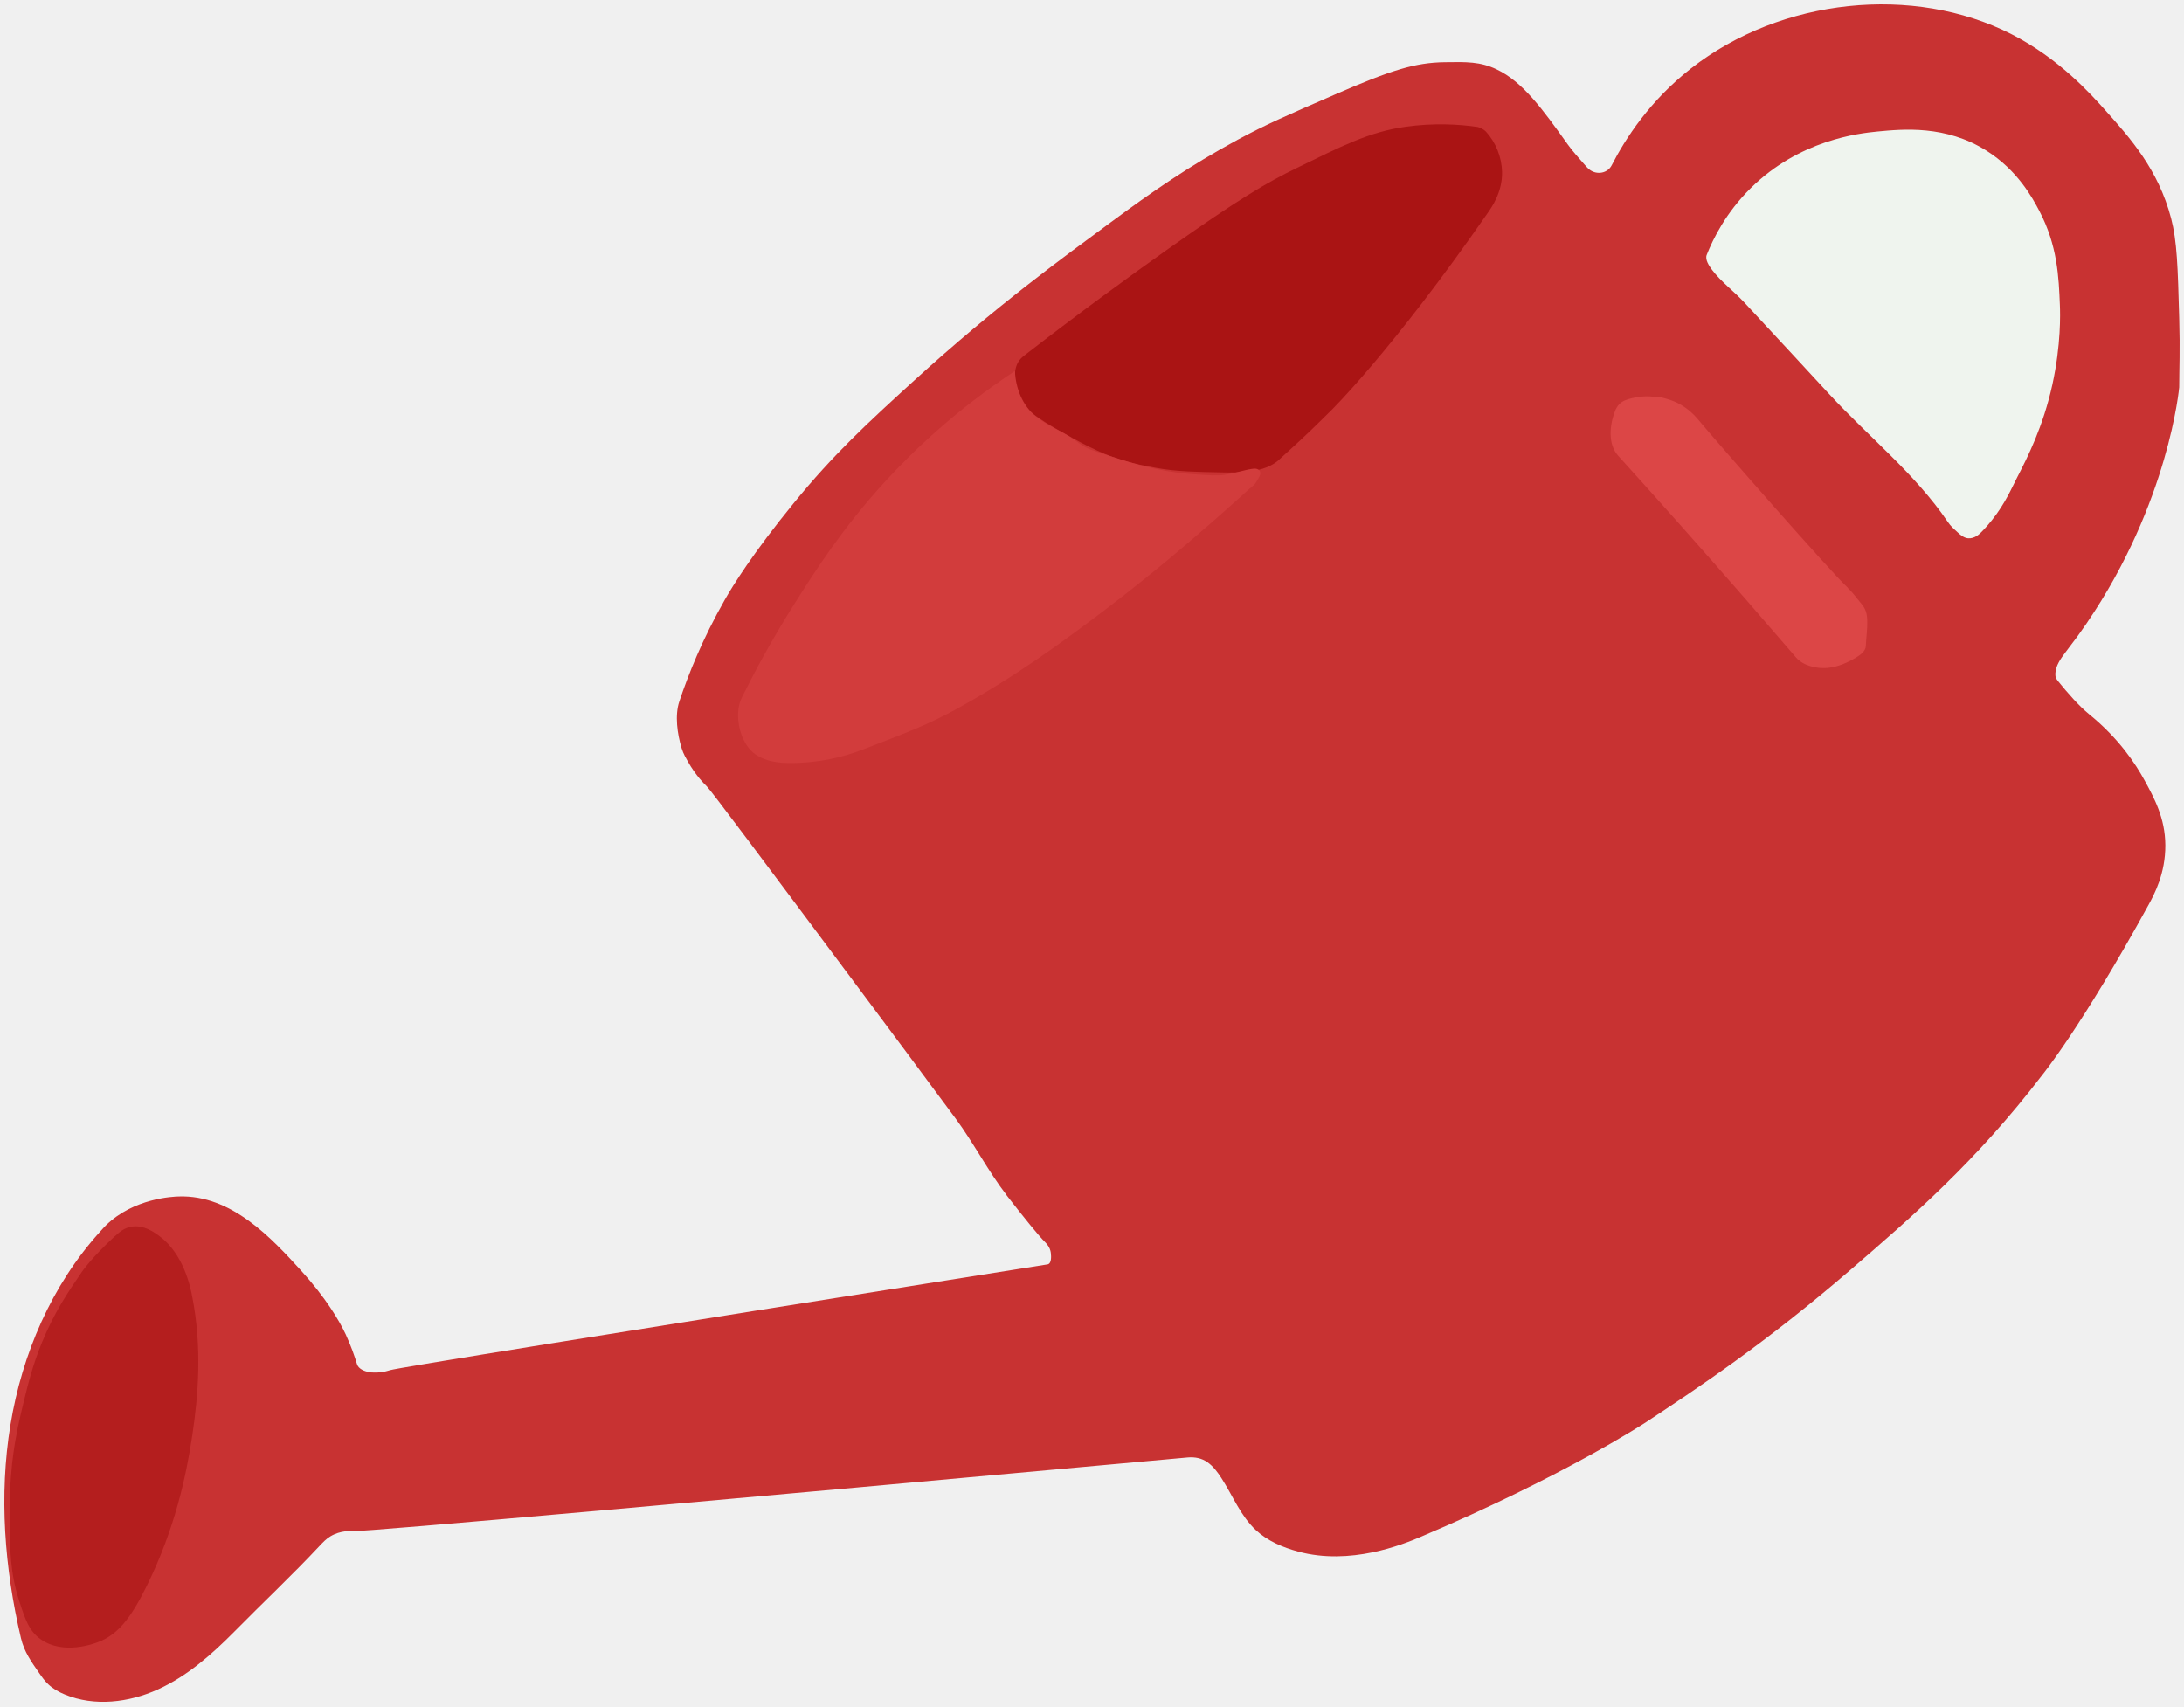
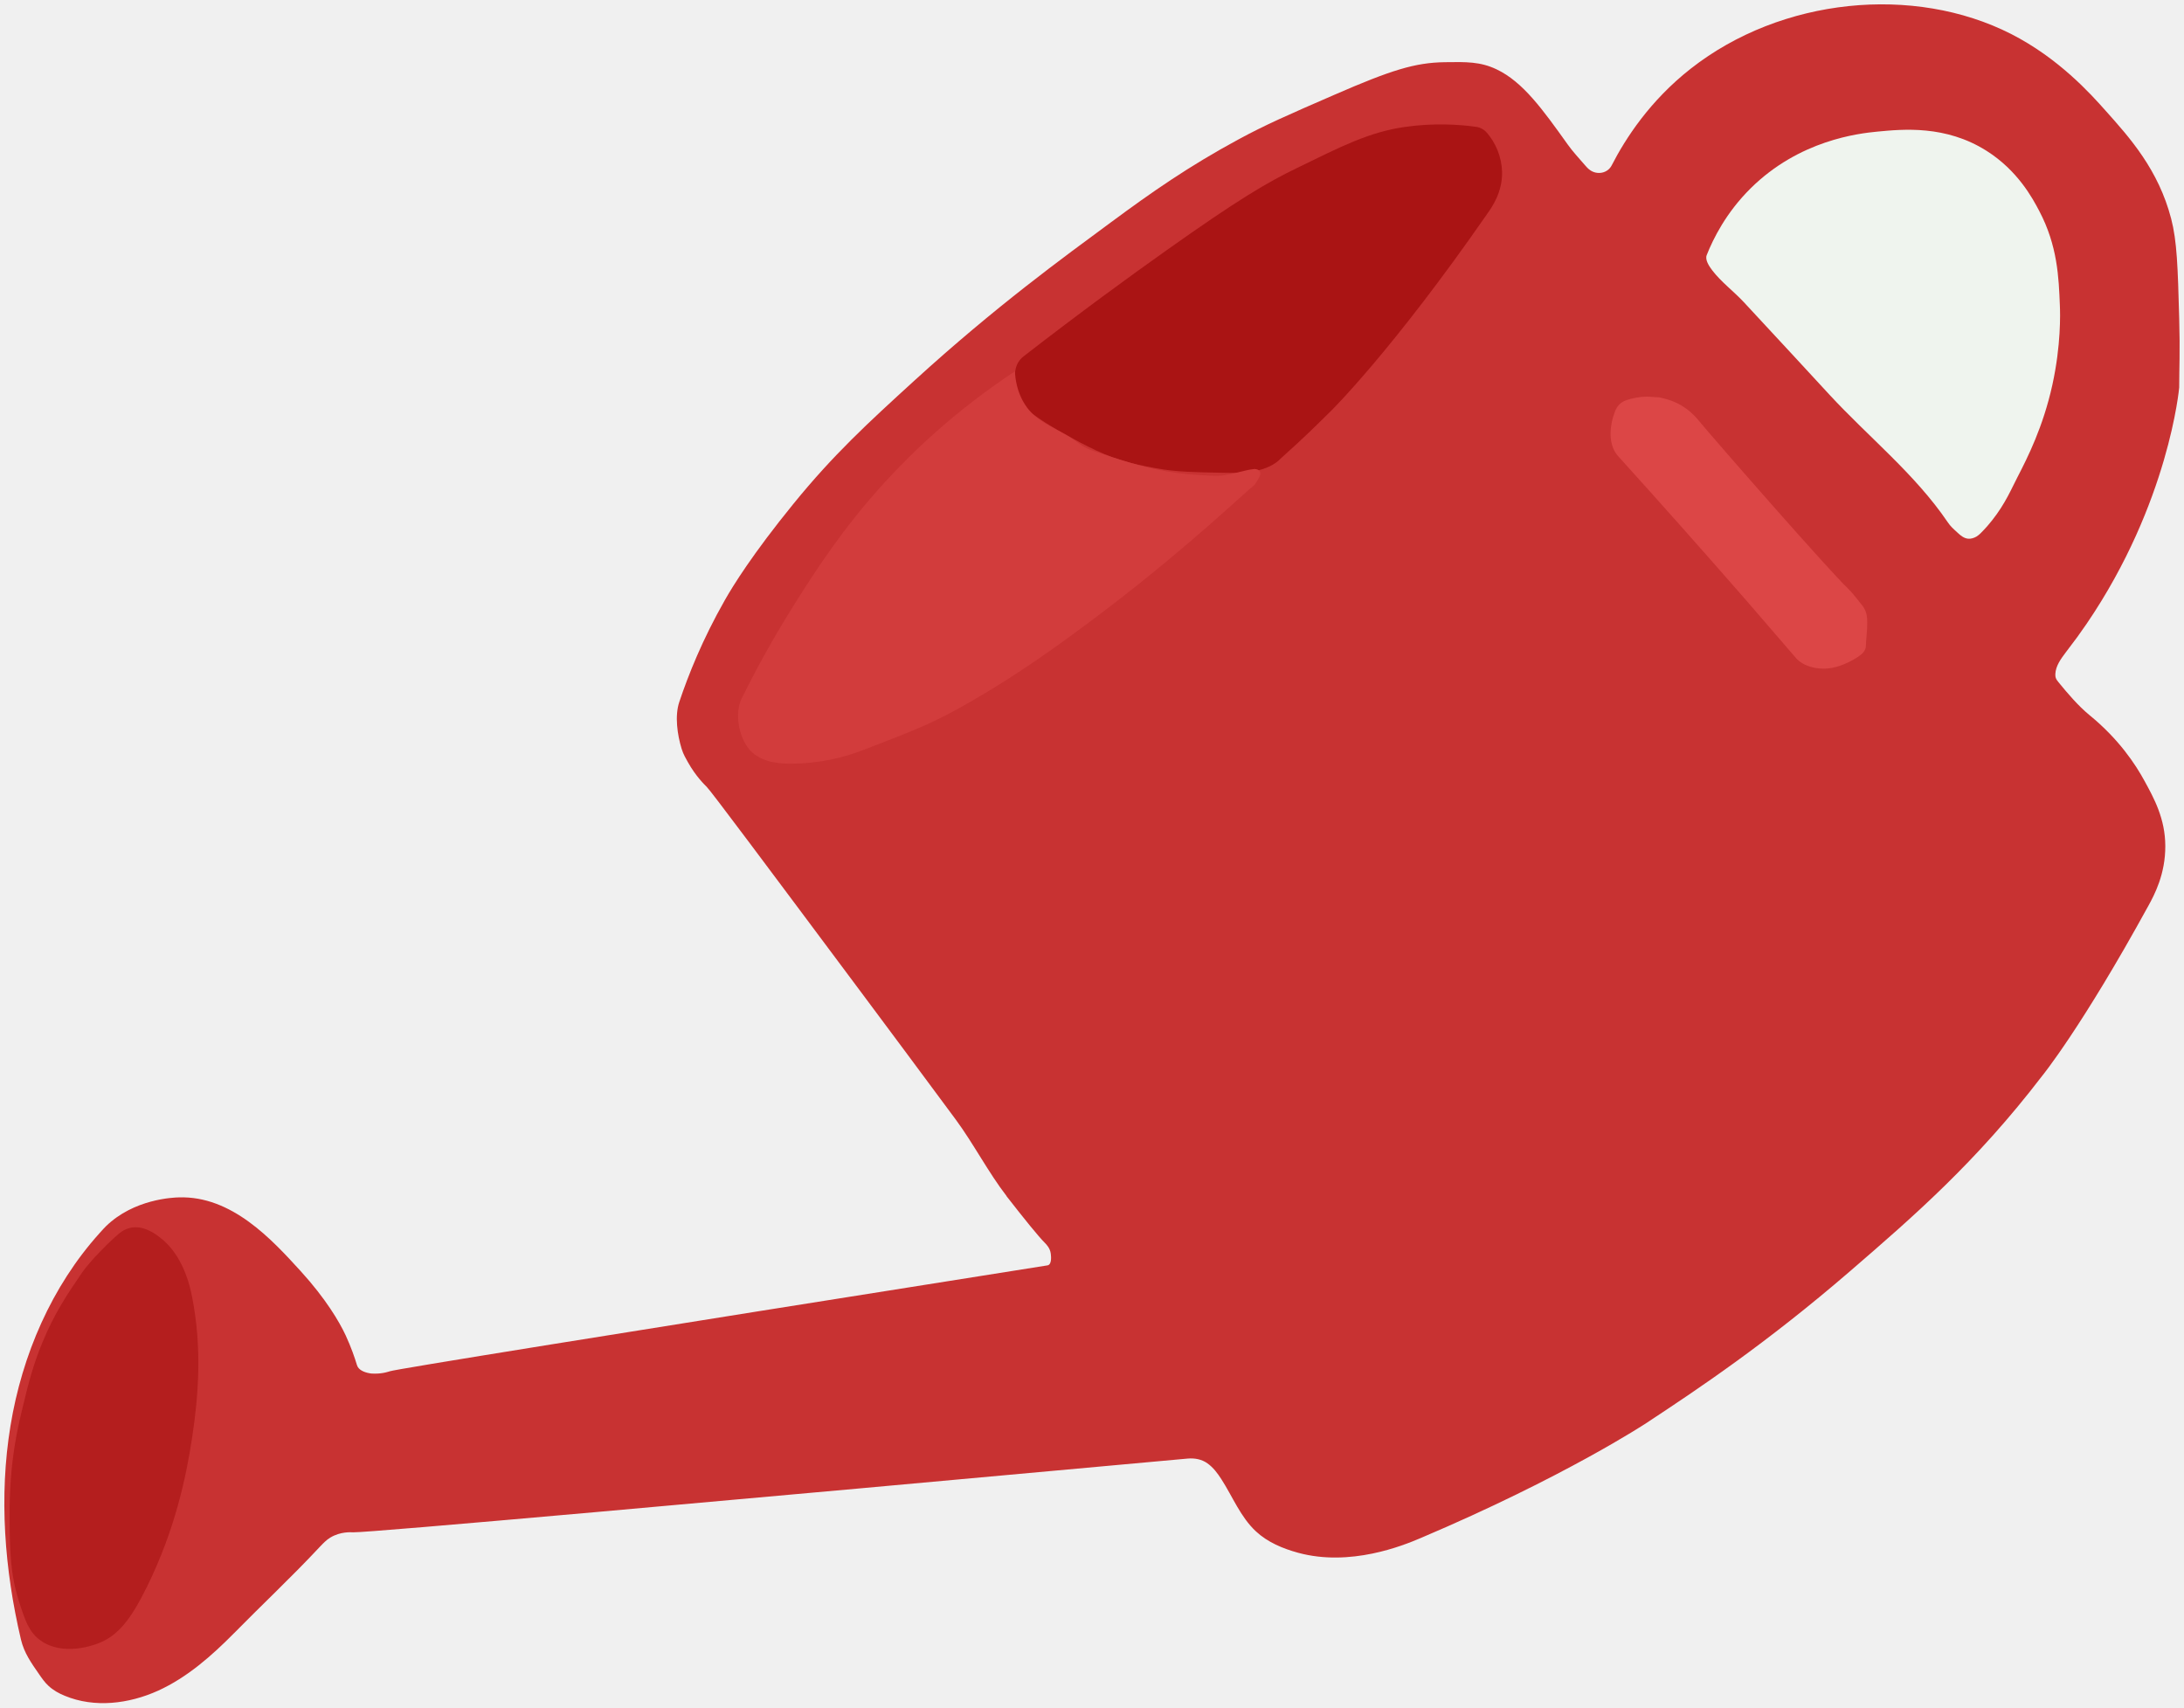
- <svg xmlns="http://www.w3.org/2000/svg" width="160" height="125" viewBox="0 0 160 125" fill="none">
+ <svg xmlns="http://www.w3.org/2000/svg" width="55" height="43" viewBox="0 0 55 43" fill="none">
  <g clip-path="url(#clip0_3519_3047)">
-     <path d="M73.727 87.545C75.089 89.293 76.049 90.48 76.56 90.996C76.662 91.098 76.931 91.373 76.982 91.775C77.02 92.068 77.033 92.585 76.739 92.629C43.533 97.886 29.05 100.222 28.564 100.381C28.538 100.387 28.078 100.56 27.477 100.553C27.33 100.553 27.183 100.553 27.036 100.521C26.671 100.451 26.262 100.285 26.153 99.934C25.987 99.386 25.725 98.62 25.322 97.746C24.861 96.764 23.877 95.079 22.029 93.051C19.925 90.748 16.977 87.519 13.089 87.653C12.693 87.666 9.809 87.768 7.757 89.771C7.705 89.816 7.526 90.014 7.303 90.263C3.779 94.167 1.618 99.188 0.767 104.375C-0.083 109.555 0.333 114.902 1.535 120.012C1.771 121.013 2.283 121.722 2.871 122.57C3.076 122.864 3.28 123.157 3.543 123.399C3.888 123.725 4.31 123.961 4.751 124.14C6.919 125.039 9.445 124.733 11.58 123.763C13.716 122.793 15.507 121.211 17.156 119.546C19.254 117.415 21.37 115.437 23.416 113.249C23.659 112.994 23.902 112.732 24.203 112.554C24.951 112.101 25.738 112.165 25.865 112.171C27.029 112.203 51.974 109.97 87.015 106.774C87.533 106.729 88.044 106.825 88.46 107.125C88.882 107.424 89.195 107.845 89.477 108.279C90.308 109.568 90.883 111.054 92.009 112.101C92.866 112.898 93.978 113.364 95.11 113.67C98.915 114.704 102.758 113.153 104.062 112.598C114.632 108.12 120.598 104.183 120.598 104.183C124.364 101.702 129.371 98.371 135.542 93.051C140.127 89.095 144.743 85.114 149.616 78.753C149.616 78.753 152.487 75.245 157.404 66.287C157.82 65.528 158.645 63.99 158.632 61.923C158.625 59.927 157.801 58.434 157.11 57.17C156.458 55.971 155.243 54.114 153.075 52.347C152.263 51.684 151.477 50.765 150.812 49.949C150.728 49.846 150.645 49.744 150.607 49.623C150.575 49.534 150.575 49.438 150.575 49.342C150.601 48.755 150.971 48.245 151.323 47.779C151.726 47.243 151.847 47.09 152.186 46.631C152.186 46.631 152.468 46.242 152.864 45.668C158.913 36.793 159.649 28.366 159.649 28.366C159.649 26.968 159.719 25.75 159.649 23.294C159.546 19.536 159.489 17.66 159.06 16.014C158.127 12.429 156.049 10.107 154.239 8.084C153.152 6.866 150.824 4.269 147.333 2.489C140.21 -1.128 130.509 -0.178 123.872 5.022C120.86 7.382 119.083 10.145 118.072 12.11C117.932 12.384 117.676 12.575 117.369 12.639C117.062 12.703 116.736 12.633 116.487 12.454C116.333 12.346 116.212 12.206 116.09 12.065C115.668 11.574 115.227 11.108 114.856 10.585C113.021 8.02 111.576 5.998 109.638 5.079C108.449 4.511 107.426 4.531 105.84 4.556C103.666 4.588 101.92 5.13 97.757 6.942C94.388 8.403 92.706 9.137 90.679 10.234C87.111 12.167 84.4 14.049 81.388 16.276C77.871 18.872 72.973 22.413 66.981 27.868C63.56 30.988 61.066 33.272 58.119 36.895C55.152 40.538 53.687 42.899 53.099 43.939C51.456 46.822 50.42 49.432 49.768 51.384C49.422 52.405 49.62 53.783 49.934 54.81C50.068 55.244 50.26 55.55 50.394 55.792C50.983 56.845 51.648 57.477 51.775 57.604C52.121 57.949 55.829 62.919 63.247 72.852C65.044 75.257 67.339 78.339 70.012 81.95C71.285 83.666 72.429 85.861 73.74 87.551L73.727 87.545Z" fill="#C83232" />
-     <path d="M8.421 90.563C8.754 90.256 9.086 89.969 9.585 89.874C10.525 89.689 11.356 90.314 11.689 90.563C13.428 91.858 13.933 94.206 14.08 94.977C14.816 98.722 14.528 102.244 14.08 105.204C13.633 108.184 12.801 112.018 10.774 116.139C9.579 118.57 8.613 119.789 7.123 120.325C6.893 120.407 4.636 121.269 2.98 120.095C2.129 119.489 1.848 118.647 1.4 117.262C0.754 115.253 0.729 113.613 0.703 111.335C0.678 108.86 0.895 107.112 0.953 106.691C1.164 105.064 1.458 103.852 1.694 102.876C2.078 101.293 2.404 99.979 3.088 98.314C3.99 96.119 4.943 94.722 6.023 93.14C6.023 93.14 6.714 92.132 8.421 90.556V90.563Z" fill="#B41E1E" />
-     <path d="M135.375 43.077C135.637 43.319 135.887 43.632 136.379 44.25C136.456 44.34 136.59 44.512 136.686 44.773C136.776 45.016 136.788 45.278 136.795 45.533C136.808 46.113 136.712 46.739 136.692 47.313C136.68 47.67 136.36 47.932 136.053 48.123C135.388 48.538 134.646 48.863 133.866 48.933C133.086 49.003 132.095 48.767 131.583 48.174C130.349 46.739 129.102 45.297 127.849 43.855C124.741 40.295 121.64 36.805 118.545 33.386C117.791 32.55 117.906 31.172 118.315 30.119C118.392 29.921 118.501 29.73 118.654 29.583C118.884 29.36 119.204 29.258 119.517 29.181C120.003 29.066 120.508 28.996 121.007 29.054C121.244 29.079 121.538 29.054 121.768 29.13C121.979 29.194 122.695 29.322 123.45 29.851C123.974 30.215 124.294 30.604 124.396 30.725C125.752 32.358 134.16 41.954 135.382 43.07L135.375 43.077Z" fill="#DC4646" />
-     <path d="M93.729 33.653C95.807 31.784 96.287 31.273 97.476 30.112C97.476 30.112 101.965 25.729 108.992 15.598C109.267 15.203 110.073 14.086 110.041 12.593C110.015 11.509 109.587 10.437 108.858 9.639C108.724 9.493 108.404 9.32 108.206 9.295C106.933 9.116 105.085 8.982 102.911 9.295C100.27 9.678 98.25 10.724 95.014 12.3C92.84 13.352 90.756 14.571 85.487 18.303C82.712 20.268 79.137 22.871 75.019 26.061C74.629 26.361 74.444 26.706 74.373 27.19C74.194 28.358 74.706 29.596 75.652 30.304C76.234 30.738 76.886 31.14 77.513 31.497C78.99 32.333 80.486 33.175 82.104 33.679C82.954 33.947 83.824 34.119 84.7 34.278C86.19 34.559 87.795 34.572 89.311 34.604C90.826 34.636 92.604 34.674 93.729 33.666V33.653Z" fill="#AA1414" />
-     <path d="M88.754 38.285C87.187 39.65 84.406 42.062 80.876 44.735C77.839 47.032 74.411 49.552 70.095 51.931C68.049 53.061 66.437 53.673 63.215 54.911C61.782 55.459 60.043 55.906 57.811 55.9C56.737 55.9 55.561 55.664 54.876 54.834C54.109 53.903 53.809 52.199 54.339 51.121C55.241 49.297 56.513 46.904 58.214 44.212C59.742 41.788 61.731 38.681 64.845 35.274C66.93 33.002 70.031 30.036 74.354 27.178C74.411 28.46 74.903 29.704 75.895 30.514C76.726 31.197 77.768 31.567 78.651 32.179C78.926 32.371 79.181 32.581 79.469 32.741C79.738 32.888 80.025 32.983 80.313 33.079C81.726 33.551 83.146 34.023 84.604 34.336C85.716 34.578 86.855 34.725 87.993 34.782C88.543 34.808 89.15 34.872 89.7 34.789C90.25 34.706 90.742 34.553 91.267 34.438C91.407 34.406 91.548 34.374 91.695 34.355C91.804 34.336 91.919 34.323 92.028 34.342C92.136 34.361 92.245 34.419 92.296 34.521C92.386 34.687 92.29 34.891 92.188 35.05C92.085 35.216 91.989 35.414 91.849 35.548C91.74 35.644 91.612 35.733 91.503 35.835C91.235 36.078 90.966 36.32 90.691 36.569C90.045 37.149 89.4 37.724 88.747 38.291L88.754 38.285Z" fill="#D23C3C" />
-     <path d="M127.759 22.127C130.406 24.972 132.542 27.282 134 28.864C136.884 31.99 140.292 34.695 142.684 38.217C142.907 38.549 143.086 38.695 143.425 39.008C143.643 39.212 143.892 39.41 144.186 39.435C144.397 39.455 144.615 39.384 144.8 39.276C144.985 39.167 145.216 38.925 145.363 38.766C145.497 38.619 145.702 38.395 145.932 38.102C146.923 36.858 147.396 35.703 147.793 34.944C148.547 33.483 149.679 31.25 150.357 28.175C150.996 25.259 150.932 22.956 150.907 22.363C150.824 20.296 150.734 17.986 149.398 15.447C148.892 14.484 147.805 12.474 145.529 11.039C142.536 9.15 139.41 9.457 137.542 9.635C136.161 9.769 131.819 10.254 128.245 13.795C126.448 15.575 125.508 17.476 125.035 18.669C124.894 19.02 125.208 19.479 125.432 19.779C126.071 20.628 127.036 21.349 127.759 22.127Z" fill="#EFF4EE" />
+     <path d="M25.343 30.115C25.812 30.716 26.141 31.124 26.317 31.302C26.352 31.337 26.445 31.431 26.462 31.57C26.476 31.671 26.48 31.848 26.379 31.864C14.964 33.672 9.986 34.475 9.819 34.53C9.81 34.532 9.652 34.592 9.445 34.59C9.394 34.59 9.344 34.59 9.293 34.578C9.168 34.554 9.027 34.497 8.99 34.377C8.933 34.188 8.843 33.925 8.704 33.624C8.546 33.286 8.207 32.706 7.572 32.009C6.849 31.216 5.836 30.106 4.499 30.152C4.363 30.156 3.372 30.191 2.666 30.881C2.648 30.896 2.587 30.964 2.51 31.049C1.299 32.393 0.556 34.12 0.264 35.904C-0.029 37.686 0.114 39.525 0.527 41.283C0.609 41.628 0.785 41.871 0.987 42.163C1.057 42.264 1.127 42.365 1.218 42.449C1.336 42.56 1.481 42.642 1.633 42.703C2.378 43.013 3.246 42.907 3.981 42.574C4.715 42.24 5.33 41.696 5.897 41.123C6.618 40.39 7.346 39.71 8.049 38.957C8.133 38.869 8.216 38.779 8.319 38.718C8.577 38.562 8.847 38.584 8.891 38.586C9.291 38.597 17.866 37.829 29.911 36.729C30.089 36.714 30.265 36.747 30.408 36.85C30.553 36.953 30.661 37.098 30.757 37.247C31.043 37.691 31.241 38.202 31.628 38.562C31.922 38.836 32.305 38.996 32.694 39.102C34.002 39.457 35.323 38.924 35.771 38.733C39.405 37.192 41.455 35.838 41.455 35.838C42.75 34.985 44.471 33.839 46.592 32.009C48.168 30.648 49.755 29.278 51.43 27.09C51.43 27.09 52.417 25.883 54.107 22.802C54.25 22.541 54.534 22.012 54.529 21.301C54.527 20.614 54.244 20.1 54.006 19.666C53.782 19.253 53.364 18.615 52.619 18.007C52.34 17.778 52.07 17.462 51.841 17.181C51.813 17.146 51.784 17.111 51.771 17.07C51.76 17.039 51.76 17.006 51.76 16.973C51.769 16.771 51.896 16.596 52.017 16.435C52.156 16.251 52.197 16.198 52.314 16.04C52.314 16.04 52.41 15.906 52.547 15.709C54.626 12.656 54.879 9.757 54.879 9.757C54.879 9.276 54.903 8.857 54.879 8.012C54.844 6.72 54.824 6.074 54.677 5.508C54.356 4.275 53.642 3.476 53.019 2.78C52.646 2.361 51.846 1.468 50.645 0.855C48.197 -0.389 44.862 -0.062 42.581 1.727C41.545 2.539 40.934 3.489 40.587 4.165C40.539 4.259 40.451 4.325 40.345 4.347C40.24 4.369 40.128 4.345 40.042 4.283C39.989 4.246 39.947 4.198 39.906 4.15C39.761 3.981 39.609 3.82 39.481 3.64C38.851 2.758 38.354 2.062 37.688 1.746C37.279 1.551 36.927 1.558 36.382 1.566C35.635 1.577 35.035 1.764 33.604 2.387C32.446 2.89 31.867 3.142 31.171 3.52C29.944 4.185 29.012 4.832 27.977 5.598C26.768 6.491 25.084 7.709 23.025 9.586C21.849 10.659 20.991 11.445 19.978 12.691C18.958 13.944 18.455 14.756 18.253 15.114C17.688 16.106 17.332 17.004 17.107 17.675C16.989 18.026 17.057 18.5 17.165 18.854C17.211 19.003 17.277 19.108 17.323 19.192C17.525 19.554 17.754 19.771 17.798 19.815C17.916 19.934 19.191 21.643 21.741 25.06C22.359 25.888 23.148 26.948 24.067 28.19C24.504 28.78 24.897 29.535 25.348 30.117L25.343 30.115Z" fill="#C83232" />
+     <path d="M2.895 31.153C3.009 31.048 3.124 30.949 3.295 30.916C3.618 30.852 3.904 31.067 4.018 31.153C4.616 31.598 4.79 32.406 4.84 32.672C5.093 33.96 4.994 35.171 4.84 36.19C4.686 37.215 4.401 38.534 3.704 39.951C3.293 40.788 2.961 41.207 2.449 41.391C2.37 41.42 1.594 41.716 1.024 41.312C0.732 41.103 0.635 40.814 0.482 40.338C0.26 39.646 0.251 39.082 0.242 38.299C0.233 37.447 0.308 36.846 0.328 36.701C0.4 36.141 0.501 35.724 0.583 35.389C0.715 34.844 0.827 34.392 1.062 33.819C1.372 33.065 1.699 32.584 2.071 32.04C2.071 32.04 2.308 31.693 2.895 31.151V31.153Z" fill="#B41E1E" />
+     <path d="M46.535 14.819C46.625 14.903 46.711 15.01 46.88 15.223C46.906 15.254 46.952 15.313 46.985 15.403C47.016 15.486 47.021 15.576 47.023 15.664C47.027 15.864 46.994 16.079 46.988 16.276C46.983 16.399 46.873 16.489 46.768 16.555C46.539 16.698 46.284 16.81 46.016 16.834C45.748 16.858 45.407 16.777 45.231 16.573C44.807 16.079 44.379 15.583 43.948 15.087C42.879 13.862 41.813 12.662 40.749 11.486C40.49 11.198 40.53 10.724 40.67 10.362C40.697 10.294 40.734 10.228 40.787 10.178C40.866 10.101 40.976 10.066 41.084 10.039C41.251 10 41.424 9.976 41.596 9.995C41.677 10.004 41.778 9.995 41.857 10.022C41.93 10.044 42.176 10.088 42.435 10.27C42.616 10.395 42.726 10.529 42.761 10.57C43.227 11.132 46.117 14.433 46.537 14.817L46.535 14.819Z" fill="#DC4646" />
+     <path d="M32.219 11.576C32.934 10.934 33.099 10.758 33.508 10.358C33.508 10.358 35.05 8.851 37.466 5.366C37.561 5.23 37.838 4.846 37.827 4.332C37.818 3.959 37.671 3.59 37.42 3.316C37.374 3.265 37.264 3.206 37.196 3.197C36.758 3.136 36.123 3.09 35.376 3.197C34.468 3.329 33.773 3.689 32.661 4.231C31.914 4.593 31.197 5.012 29.386 6.296C28.432 6.972 27.203 7.868 25.788 8.965C25.654 9.068 25.59 9.187 25.566 9.353C25.504 9.755 25.68 10.181 26.006 10.424C26.206 10.574 26.43 10.712 26.645 10.835C27.153 11.122 27.667 11.412 28.223 11.585C28.516 11.678 28.815 11.737 29.116 11.792C29.628 11.888 30.18 11.893 30.701 11.903C31.221 11.915 31.833 11.928 32.219 11.581V11.576Z" fill="#AA1414" />
+     <path d="M30.509 13.171C29.97 13.64 29.014 14.47 27.801 15.389C26.757 16.179 25.579 17.046 24.095 17.865C23.392 18.253 22.838 18.464 21.73 18.89C21.237 19.078 20.64 19.232 19.872 19.23C19.503 19.23 19.099 19.149 18.863 18.863C18.6 18.543 18.496 17.957 18.679 17.586C18.989 16.959 19.426 16.136 20.011 15.209C20.536 14.375 21.22 13.307 22.29 12.135C23.007 11.353 24.073 10.333 25.559 9.35C25.579 9.791 25.748 10.219 26.088 10.497C26.374 10.732 26.733 10.86 27.036 11.07C27.13 11.136 27.218 11.209 27.317 11.263C27.41 11.314 27.509 11.347 27.607 11.38C28.093 11.542 28.581 11.704 29.082 11.812C29.465 11.895 29.856 11.946 30.247 11.966C30.436 11.974 30.645 11.996 30.834 11.968C31.023 11.939 31.192 11.887 31.373 11.847C31.421 11.836 31.469 11.825 31.52 11.819C31.557 11.812 31.597 11.808 31.634 11.814C31.672 11.821 31.709 11.841 31.727 11.876C31.757 11.933 31.724 12.003 31.689 12.058C31.654 12.115 31.621 12.183 31.573 12.229C31.535 12.262 31.491 12.293 31.454 12.328C31.362 12.411 31.269 12.495 31.175 12.58C30.953 12.78 30.731 12.977 30.507 13.173L30.509 13.171Z" fill="#D23C3C" />
+     <path d="M43.917 7.611C44.827 8.59 45.561 9.385 46.062 9.929C47.054 11.004 48.225 11.935 49.047 13.146C49.124 13.26 49.186 13.311 49.302 13.418C49.377 13.489 49.463 13.557 49.564 13.565C49.636 13.572 49.711 13.548 49.775 13.511C49.839 13.473 49.918 13.39 49.968 13.335C50.015 13.284 50.085 13.208 50.164 13.107C50.505 12.679 50.667 12.281 50.804 12.02C51.063 11.518 51.452 10.75 51.685 9.692C51.905 8.689 51.883 7.897 51.874 7.692C51.846 6.981 51.815 6.187 51.355 5.313C51.182 4.982 50.808 4.291 50.026 3.797C48.997 3.147 47.922 3.253 47.28 3.314C46.805 3.36 45.313 3.527 44.084 4.745C43.467 5.357 43.144 6.011 42.981 6.422C42.932 6.542 43.04 6.7 43.117 6.804C43.337 7.095 43.669 7.343 43.917 7.611Z" fill="#EFF4EE" />
  </g>
  <defs>
    <clipPath id="clip0_3519_3047">
-       <rect width="160" height="125" fill="white" />
+       <rect width="55" height="43" fill="white" />
    </clipPath>
  </defs>
</svg>
